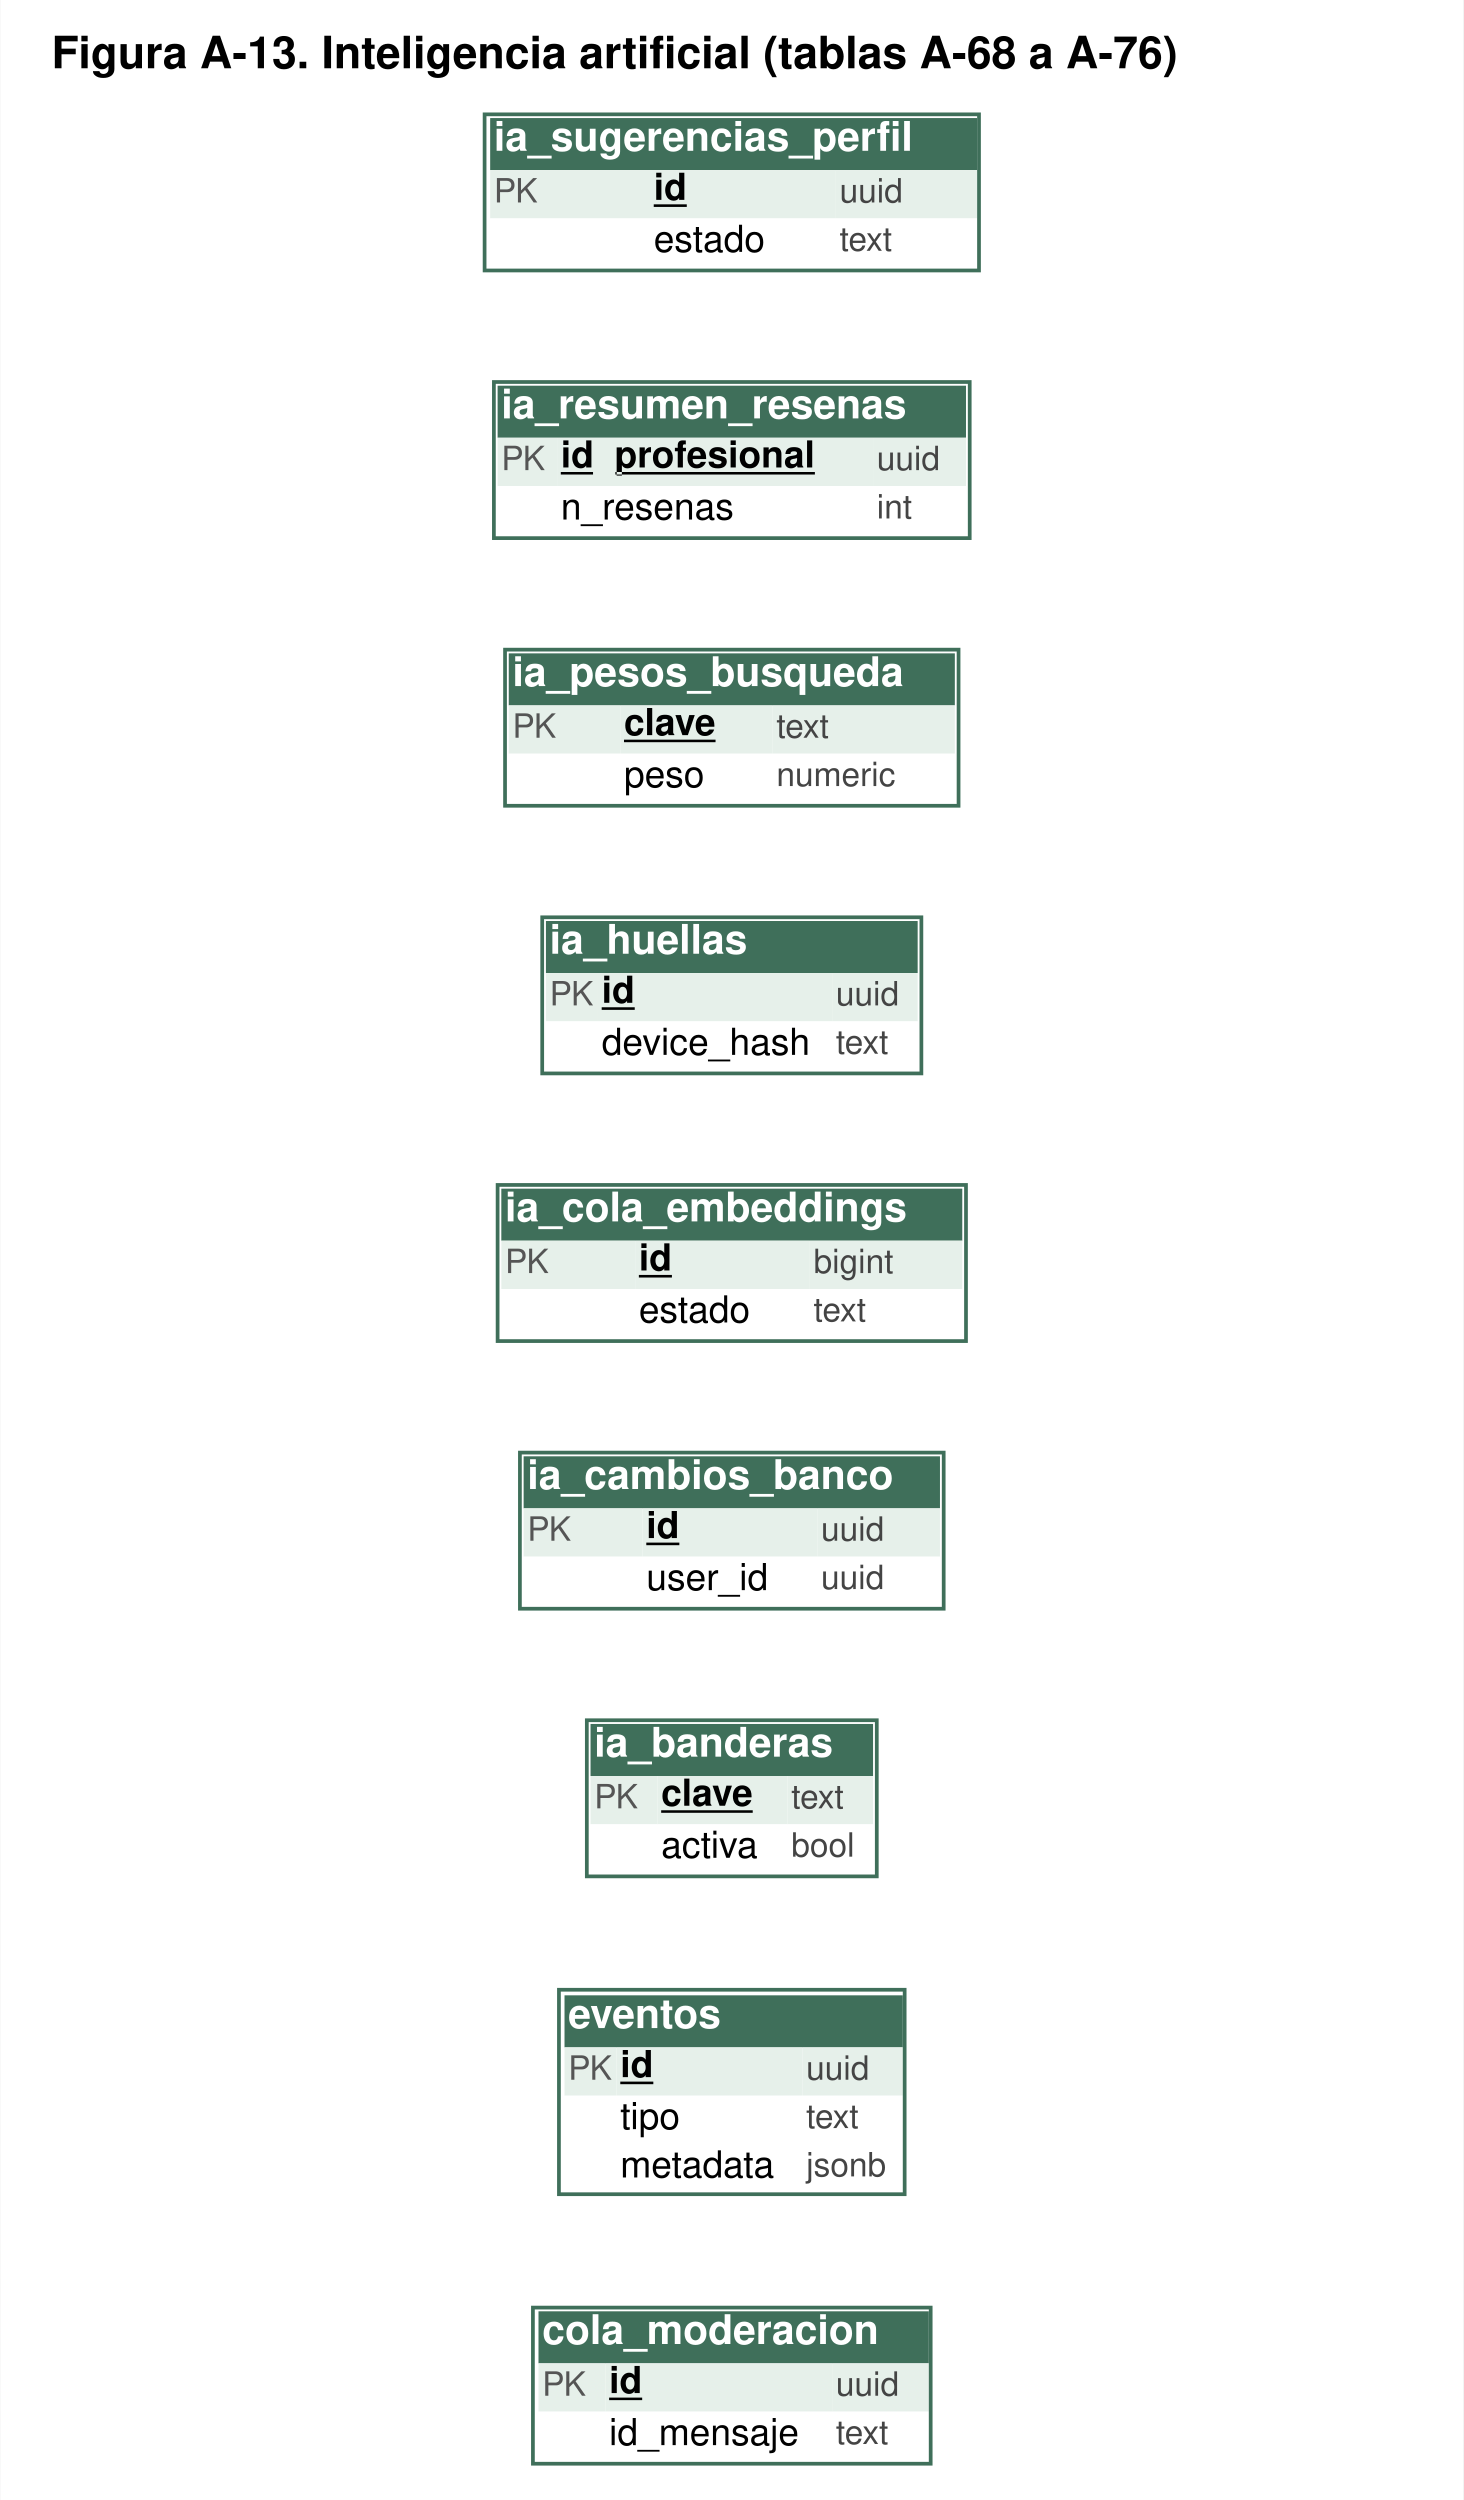
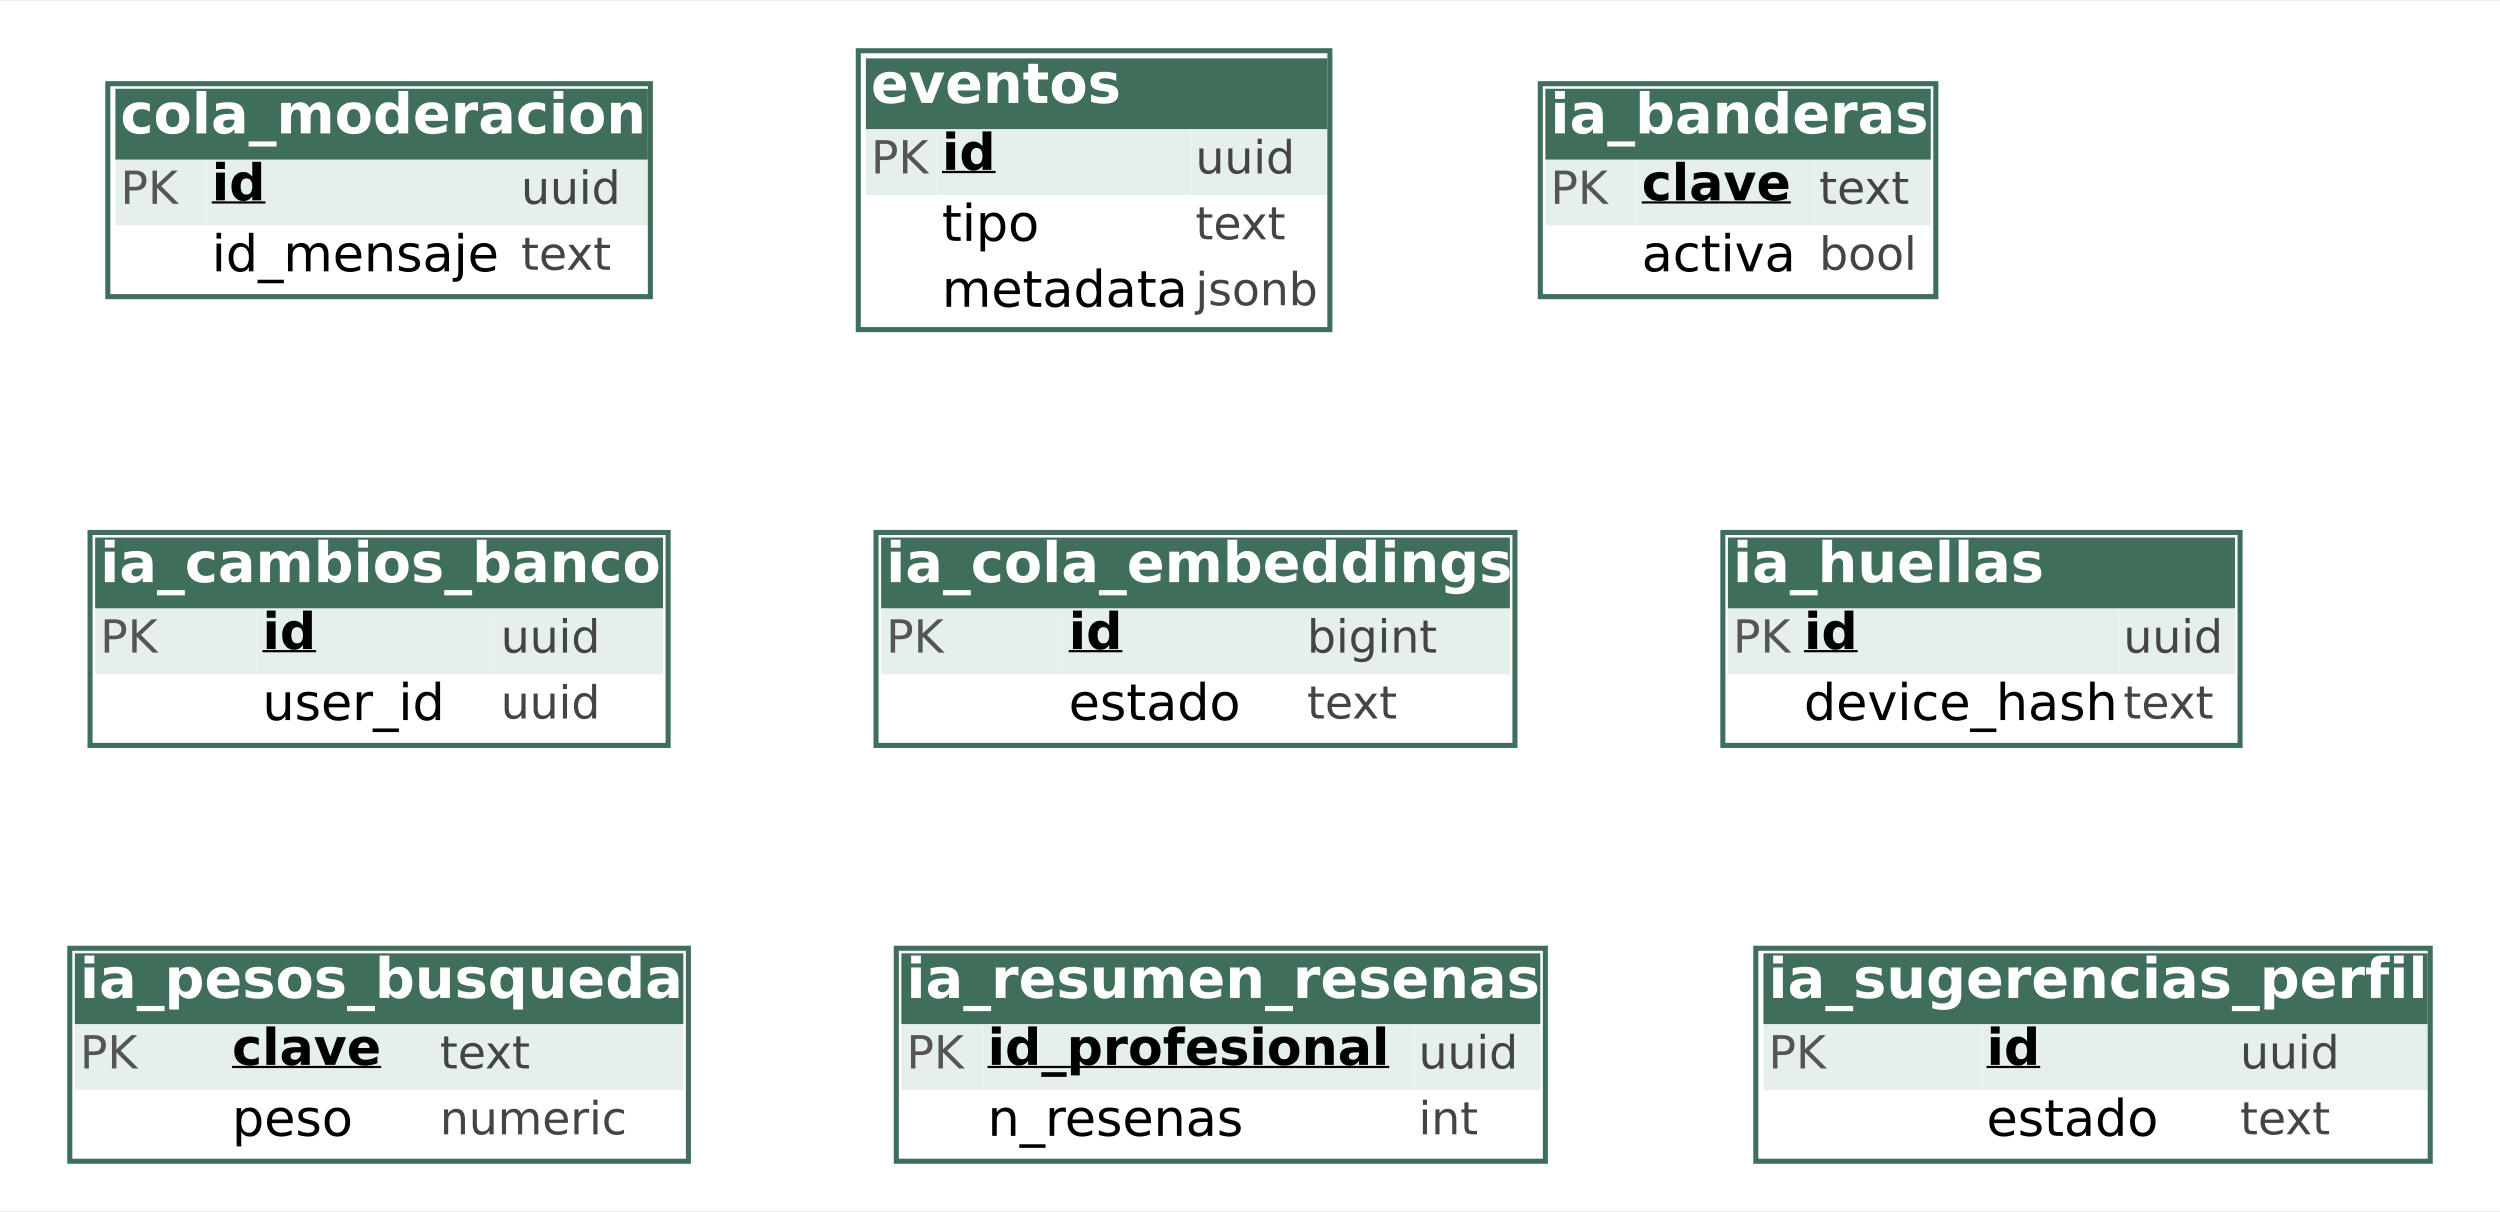
- <svg xmlns="http://www.w3.org/2000/svg" width="394pt" height="673pt" viewBox="0.00 0.00 393.52 672.52">
-   <g id="graph0" class="graph" transform="scale(1 1) rotate(0) translate(5.76 666.76)">
-     <polygon fill="white" stroke="transparent" points="-5.76,5.76 -5.76,-666.76 387.76,-666.76 387.76,5.76 -5.76,5.76" />
-     <text text-anchor="start" x="8" y="-648.4" font-family="Helvetica,sans-Serif" font-weight="bold" font-size="12.00">Figura A-13. Inteligencia artificial (tablas A-68 a A-76)</text>
+ <svg xmlns="http://www.w3.org/2000/svg" width="493pt" height="239pt" viewBox="0.00 0.00 493.02 238.52">
+   <g id="graph0" class="graph" transform="scale(1 1) rotate(0) translate(5.76 232.76)">
+     <polygon fill="white" stroke="transparent" points="-5.76,5.76 -5.76,-232.76 487.26,-232.76 487.26,5.76 -5.76,5.76" />
    <g id="node1" class="node">
-       <polygon fill="#3f6f5a" stroke="transparent" points="139,-31 139,-45 244,-45 244,-31 139,-31" />
-       <text text-anchor="start" x="140" y="-36.2" font-family="Helvetica,sans-Serif" font-weight="bold" font-size="11.00" fill="white">cola_moderacion</text>
-       <polygon fill="#e6f0ea" stroke="transparent" points="139,-18 139,-31 157,-31 157,-18 139,-18" />
-       <text text-anchor="start" x="140" y="-22.3" font-family="Helvetica,sans-Serif" font-size="9.00" fill="#555555">PK</text>
-       <polygon fill="#e6f0ea" stroke="transparent" points="157,-18 157,-31 218,-31 218,-18 157,-18" />
-       <text text-anchor="start" x="158" y="-23" font-family="Helvetica,sans-Serif" font-weight="bold" text-decoration="underline" font-size="10.00">id</text>
-       <polygon fill="#e6f0ea" stroke="transparent" points="218,-18 218,-31 244,-31 244,-18 218,-18" />
-       <text text-anchor="start" x="219" y="-22.3" font-family="Helvetica,sans-Serif" font-size="9.00" fill="#444444">uuid</text>
-       <polygon fill="white" stroke="transparent" points="139,-5 139,-18 157,-18 157,-5 139,-5" />
-       <text text-anchor="start" x="140" y="-9.3" font-family="Helvetica,sans-Serif" font-size="9.00" fill="#555555"> </text>
-       <polygon fill="white" stroke="transparent" points="157,-5 157,-18 218,-18 218,-5 157,-5" />
-       <text text-anchor="start" x="158" y="-9" font-family="Helvetica,sans-Serif" font-size="10.00">id_mensaje</text>
-       <polygon fill="white" stroke="transparent" points="218,-5 218,-18 244,-18 244,-5 218,-5" />
-       <text text-anchor="start" x="219" y="-9.3" font-family="Helvetica,sans-Serif" font-size="9.00" fill="#444444">text</text>
-       <polygon fill="none" stroke="#3f6f5a" points="137.5,-4 137.5,-46 244.5,-46 244.5,-4 137.5,-4" />
+       <polygon fill="#3f6f5a" stroke="transparent" points="17,-201.5 17,-215.5 122,-215.5 122,-201.5 17,-201.5" />
+       <text text-anchor="start" x="18" y="-206.7" font-family="DejaVu Sans" font-weight="bold" font-size="11.00" fill="white">cola_moderacion</text>
+       <polygon fill="#e6f0ea" stroke="transparent" points="17,-188.5 17,-201.5 35,-201.5 35,-188.5 17,-188.5" />
+       <text text-anchor="start" x="18" y="-192.8" font-family="DejaVu Sans" font-size="9.00" fill="#555555">PK</text>
+       <polygon fill="#e6f0ea" stroke="transparent" points="35,-188.5 35,-201.5 96,-201.5 96,-188.5 35,-188.5" />
+       <text text-anchor="start" x="36" y="-193.5" font-family="DejaVu Sans" font-weight="bold" text-decoration="underline" font-size="10.00">id</text>
+       <polygon fill="#e6f0ea" stroke="transparent" points="96,-188.5 96,-201.5 122,-201.5 122,-188.5 96,-188.5" />
+       <text text-anchor="start" x="97" y="-192.8" font-family="DejaVu Sans" font-size="9.00" fill="#444444">uuid</text>
+       <polygon fill="white" stroke="transparent" points="17,-175.5 17,-188.5 35,-188.5 35,-175.5 17,-175.5" />
+       <text text-anchor="start" x="18" y="-179.8" font-family="DejaVu Sans" font-size="9.00" fill="#555555"> </text>
+       <polygon fill="white" stroke="transparent" points="35,-175.5 35,-188.5 96,-188.5 96,-175.5 35,-175.5" />
+       <text text-anchor="start" x="36" y="-179.5" font-family="DejaVu Sans" font-size="10.00">id_mensaje</text>
+       <polygon fill="white" stroke="transparent" points="96,-175.5 96,-188.5 122,-188.5 122,-175.5 96,-175.5" />
+       <text text-anchor="start" x="97" y="-179.8" font-family="DejaVu Sans" font-size="9.00" fill="#444444">text</text>
+       <polygon fill="none" stroke="#3f6f5a" points="15.5,-174.5 15.5,-216.5 122.5,-216.5 122.5,-174.5 15.5,-174.5" />
    </g>
    <g id="node2" class="node">
-       <polygon fill="#3f6f5a" stroke="transparent" points="146,-116 146,-130 237,-130 237,-116 146,-116" />
-       <text text-anchor="start" x="147" y="-121.2" font-family="Helvetica,sans-Serif" font-weight="bold" font-size="11.00" fill="white">eventos</text>
-       <polygon fill="#e6f0ea" stroke="transparent" points="146,-103 146,-116 160,-116 160,-103 146,-103" />
-       <text text-anchor="start" x="147" y="-107.3" font-family="Helvetica,sans-Serif" font-size="9.00" fill="#555555">PK</text>
-       <polygon fill="#e6f0ea" stroke="transparent" points="160,-103 160,-116 210,-116 210,-103 160,-103" />
-       <text text-anchor="start" x="161" y="-108" font-family="Helvetica,sans-Serif" font-weight="bold" text-decoration="underline" font-size="10.00">id</text>
-       <polygon fill="#e6f0ea" stroke="transparent" points="210,-103 210,-116 237,-116 237,-103 210,-103" />
-       <text text-anchor="start" x="211" y="-107.3" font-family="Helvetica,sans-Serif" font-size="9.00" fill="#444444">uuid</text>
-       <polygon fill="white" stroke="transparent" points="146,-90 146,-103 160,-103 160,-90 146,-90" />
-       <text text-anchor="start" x="147" y="-94.3" font-family="Helvetica,sans-Serif" font-size="9.00" fill="#555555"> </text>
-       <polygon fill="white" stroke="transparent" points="160,-90 160,-103 210,-103 210,-90 160,-90" />
-       <text text-anchor="start" x="161" y="-94" font-family="Helvetica,sans-Serif" font-size="10.00">tipo</text>
-       <polygon fill="white" stroke="transparent" points="210,-90 210,-103 237,-103 237,-90 210,-90" />
-       <text text-anchor="start" x="211" y="-94.3" font-family="Helvetica,sans-Serif" font-size="9.00" fill="#444444">text</text>
-       <polygon fill="white" stroke="transparent" points="146,-77 146,-90 160,-90 160,-77 146,-77" />
-       <text text-anchor="start" x="147" y="-81.3" font-family="Helvetica,sans-Serif" font-size="9.00" fill="#555555"> </text>
-       <polygon fill="white" stroke="transparent" points="160,-77 160,-90 210,-90 210,-77 160,-77" />
-       <text text-anchor="start" x="161" y="-81" font-family="Helvetica,sans-Serif" font-size="10.00">metadata</text>
-       <polygon fill="white" stroke="transparent" points="210,-77 210,-90 237,-90 237,-77 210,-77" />
-       <text text-anchor="start" x="211" y="-81.3" font-family="Helvetica,sans-Serif" font-size="9.00" fill="#444444">jsonb</text>
-       <polygon fill="none" stroke="#3f6f5a" points="144.5,-76.5 144.5,-131.5 237.5,-131.5 237.5,-76.5 144.5,-76.5" />
+       <polygon fill="#3f6f5a" stroke="transparent" points="165,-207.5 165,-221.5 256,-221.5 256,-207.5 165,-207.5" />
+       <text text-anchor="start" x="166" y="-212.7" font-family="DejaVu Sans" font-weight="bold" font-size="11.00" fill="white">eventos</text>
+       <polygon fill="#e6f0ea" stroke="transparent" points="165,-194.5 165,-207.5 179,-207.5 179,-194.5 165,-194.5" />
+       <text text-anchor="start" x="166" y="-198.8" font-family="DejaVu Sans" font-size="9.00" fill="#555555">PK</text>
+       <polygon fill="#e6f0ea" stroke="transparent" points="179,-194.5 179,-207.5 229,-207.5 229,-194.5 179,-194.5" />
+       <text text-anchor="start" x="180" y="-199.5" font-family="DejaVu Sans" font-weight="bold" text-decoration="underline" font-size="10.00">id</text>
+       <polygon fill="#e6f0ea" stroke="transparent" points="229,-194.5 229,-207.5 256,-207.5 256,-194.5 229,-194.5" />
+       <text text-anchor="start" x="230" y="-198.8" font-family="DejaVu Sans" font-size="9.00" fill="#444444">uuid</text>
+       <polygon fill="white" stroke="transparent" points="165,-181.5 165,-194.5 179,-194.5 179,-181.5 165,-181.5" />
+       <text text-anchor="start" x="166" y="-185.8" font-family="DejaVu Sans" font-size="9.00" fill="#555555"> </text>
+       <polygon fill="white" stroke="transparent" points="179,-181.5 179,-194.5 229,-194.5 229,-181.5 179,-181.5" />
+       <text text-anchor="start" x="180" y="-185.5" font-family="DejaVu Sans" font-size="10.00">tipo</text>
+       <polygon fill="white" stroke="transparent" points="229,-181.5 229,-194.5 256,-194.5 256,-181.5 229,-181.5" />
+       <text text-anchor="start" x="230" y="-185.8" font-family="DejaVu Sans" font-size="9.00" fill="#444444">text</text>
+       <polygon fill="white" stroke="transparent" points="165,-168.5 165,-181.5 179,-181.5 179,-168.5 165,-168.5" />
+       <text text-anchor="start" x="166" y="-172.8" font-family="DejaVu Sans" font-size="9.00" fill="#555555"> </text>
+       <polygon fill="white" stroke="transparent" points="179,-168.5 179,-181.5 229,-181.5 229,-168.5 179,-168.5" />
+       <text text-anchor="start" x="180" y="-172.5" font-family="DejaVu Sans" font-size="10.00">metadata</text>
+       <polygon fill="white" stroke="transparent" points="229,-168.5 229,-181.5 256,-181.5 256,-168.5 229,-168.5" />
+       <text text-anchor="start" x="230" y="-172.8" font-family="DejaVu Sans" font-size="9.00" fill="#444444">jsonb</text>
+       <polygon fill="none" stroke="#3f6f5a" points="163.5,-168 163.5,-223 256.5,-223 256.5,-168 163.5,-168" />
+     </g>
+     <g id="node4" class="node">
+       <polygon fill="#3f6f5a" stroke="transparent" points="13,-113 13,-127 125,-127 125,-113 13,-113" />
+       <text text-anchor="start" x="14" y="-118.2" font-family="DejaVu Sans" font-weight="bold" font-size="11.00" fill="white">ia_cambios_banco</text>
+       <polygon fill="#e6f0ea" stroke="transparent" points="13,-100 13,-113 45,-113 45,-100 13,-100" />
+       <text text-anchor="start" x="14" y="-104.3" font-family="DejaVu Sans" font-size="9.00" fill="#555555">PK</text>
+       <polygon fill="#e6f0ea" stroke="transparent" points="45,-100 45,-113 92,-113 92,-100 45,-100" />
+       <text text-anchor="start" x="46" y="-105" font-family="DejaVu Sans" font-weight="bold" text-decoration="underline" font-size="10.00">id</text>
+       <polygon fill="#e6f0ea" stroke="transparent" points="92,-100 92,-113 125,-113 125,-100 92,-100" />
+       <text text-anchor="start" x="93" y="-104.3" font-family="DejaVu Sans" font-size="9.00" fill="#444444">uuid</text>
+       <polygon fill="white" stroke="transparent" points="13,-87 13,-100 45,-100 45,-87 13,-87" />
+       <text text-anchor="start" x="14" y="-91.3" font-family="DejaVu Sans" font-size="9.00" fill="#555555"> </text>
+       <polygon fill="white" stroke="transparent" points="45,-87 45,-100 92,-100 92,-87 45,-87" />
+       <text text-anchor="start" x="46" y="-91" font-family="DejaVu Sans" font-size="10.00">user_id</text>
+       <polygon fill="white" stroke="transparent" points="92,-87 92,-100 125,-100 125,-87 92,-87" />
+       <text text-anchor="start" x="93" y="-91.3" font-family="DejaVu Sans" font-size="9.00" fill="#444444">uuid</text>
+       <polygon fill="none" stroke="#3f6f5a" points="12,-86 12,-128 126,-128 126,-86 12,-86" />
    </g>
    <g id="node3" class="node">
-       <polygon fill="#3f6f5a" stroke="transparent" points="153,-189 153,-203 229,-203 229,-189 153,-189" />
-       <text text-anchor="start" x="154" y="-194.2" font-family="Helvetica,sans-Serif" font-weight="bold" font-size="11.00" fill="white">ia_banderas</text>
-       <polygon fill="#e6f0ea" stroke="transparent" points="153,-176 153,-189 171,-189 171,-176 153,-176" />
-       <text text-anchor="start" x="154" y="-180.3" font-family="Helvetica,sans-Serif" font-size="9.00" fill="#555555">PK</text>
-       <polygon fill="#e6f0ea" stroke="transparent" points="171,-176 171,-189 206,-189 206,-176 171,-176" />
-       <text text-anchor="start" x="172" y="-181" font-family="Helvetica,sans-Serif" font-weight="bold" text-decoration="underline" font-size="10.00">clave</text>
-       <polygon fill="#e6f0ea" stroke="transparent" points="206,-176 206,-189 229,-189 229,-176 206,-176" />
-       <text text-anchor="start" x="207" y="-180.3" font-family="Helvetica,sans-Serif" font-size="9.00" fill="#444444">text</text>
-       <polygon fill="white" stroke="transparent" points="153,-163 153,-176 171,-176 171,-163 153,-163" />
-       <text text-anchor="start" x="154" y="-167.3" font-family="Helvetica,sans-Serif" font-size="9.00" fill="#555555"> </text>
-       <polygon fill="white" stroke="transparent" points="171,-163 171,-176 206,-176 206,-163 171,-163" />
-       <text text-anchor="start" x="172" y="-167" font-family="Helvetica,sans-Serif" font-size="10.00">activa</text>
-       <polygon fill="white" stroke="transparent" points="206,-163 206,-176 229,-176 229,-163 206,-163" />
-       <text text-anchor="start" x="207" y="-167.3" font-family="Helvetica,sans-Serif" font-size="9.00" fill="#444444">bool</text>
-       <polygon fill="none" stroke="#3f6f5a" points="152,-162 152,-204 230,-204 230,-162 152,-162" />
-     </g>
-     <g id="node4" class="node">
-       <polygon fill="#3f6f5a" stroke="transparent" points="135,-261 135,-275 247,-275 247,-261 135,-261" />
-       <text text-anchor="start" x="136" y="-266.2" font-family="Helvetica,sans-Serif" font-weight="bold" font-size="11.00" fill="white">ia_cambios_banco</text>
-       <polygon fill="#e6f0ea" stroke="transparent" points="135,-248 135,-261 167,-261 167,-248 135,-248" />
-       <text text-anchor="start" x="136" y="-252.3" font-family="Helvetica,sans-Serif" font-size="9.00" fill="#555555">PK</text>
-       <polygon fill="#e6f0ea" stroke="transparent" points="167,-248 167,-261 214,-261 214,-248 167,-248" />
-       <text text-anchor="start" x="168" y="-253" font-family="Helvetica,sans-Serif" font-weight="bold" text-decoration="underline" font-size="10.00">id</text>
-       <polygon fill="#e6f0ea" stroke="transparent" points="214,-248 214,-261 247,-261 247,-248 214,-248" />
-       <text text-anchor="start" x="215" y="-252.3" font-family="Helvetica,sans-Serif" font-size="9.00" fill="#444444">uuid</text>
-       <polygon fill="white" stroke="transparent" points="135,-235 135,-248 167,-248 167,-235 135,-235" />
-       <text text-anchor="start" x="136" y="-239.3" font-family="Helvetica,sans-Serif" font-size="9.00" fill="#555555"> </text>
-       <polygon fill="white" stroke="transparent" points="167,-235 167,-248 214,-248 214,-235 167,-235" />
-       <text text-anchor="start" x="168" y="-239" font-family="Helvetica,sans-Serif" font-size="10.00">user_id</text>
-       <polygon fill="white" stroke="transparent" points="214,-235 214,-248 247,-248 247,-235 214,-235" />
-       <text text-anchor="start" x="215" y="-239.3" font-family="Helvetica,sans-Serif" font-size="9.00" fill="#444444">uuid</text>
-       <polygon fill="none" stroke="#3f6f5a" points="134,-234 134,-276 248,-276 248,-234 134,-234" />
+       <polygon fill="#3f6f5a" stroke="transparent" points="299,-201.5 299,-215.5 375,-215.5 375,-201.5 299,-201.5" />
+       <text text-anchor="start" x="300" y="-206.7" font-family="DejaVu Sans" font-weight="bold" font-size="11.00" fill="white">ia_banderas</text>
+       <polygon fill="#e6f0ea" stroke="transparent" points="299,-188.5 299,-201.5 317,-201.5 317,-188.5 299,-188.5" />
+       <text text-anchor="start" x="300" y="-192.8" font-family="DejaVu Sans" font-size="9.00" fill="#555555">PK</text>
+       <polygon fill="#e6f0ea" stroke="transparent" points="317,-188.5 317,-201.5 352,-201.5 352,-188.5 317,-188.5" />
+       <text text-anchor="start" x="318" y="-193.5" font-family="DejaVu Sans" font-weight="bold" text-decoration="underline" font-size="10.00">clave</text>
+       <polygon fill="#e6f0ea" stroke="transparent" points="352,-188.5 352,-201.5 375,-201.5 375,-188.5 352,-188.5" />
+       <text text-anchor="start" x="353" y="-192.8" font-family="DejaVu Sans" font-size="9.00" fill="#444444">text</text>
+       <polygon fill="white" stroke="transparent" points="299,-175.5 299,-188.5 317,-188.5 317,-175.5 299,-175.5" />
+       <text text-anchor="start" x="300" y="-179.8" font-family="DejaVu Sans" font-size="9.00" fill="#555555"> </text>
+       <polygon fill="white" stroke="transparent" points="317,-175.5 317,-188.5 352,-188.5 352,-175.5 317,-175.5" />
+       <text text-anchor="start" x="318" y="-179.5" font-family="DejaVu Sans" font-size="10.00">activa</text>
+       <polygon fill="white" stroke="transparent" points="352,-175.5 352,-188.5 375,-188.5 375,-175.5 352,-175.5" />
+       <text text-anchor="start" x="353" y="-179.8" font-family="DejaVu Sans" font-size="9.00" fill="#444444">bool</text>
+       <polygon fill="none" stroke="#3f6f5a" points="298,-174.5 298,-216.5 376,-216.5 376,-174.5 298,-174.5" />
    </g>
    <g id="node5" class="node">
-       <polygon fill="#3f6f5a" stroke="transparent" points="129,-333 129,-347 253,-347 253,-333 129,-333" />
-       <text text-anchor="start" x="130" y="-338.2" font-family="Helvetica,sans-Serif" font-weight="bold" font-size="11.00" fill="white">ia_cola_embeddings</text>
-       <polygon fill="#e6f0ea" stroke="transparent" points="129,-320 129,-333 165,-333 165,-320 129,-320" />
-       <text text-anchor="start" x="130" y="-324.3" font-family="Helvetica,sans-Serif" font-size="9.00" fill="#555555">PK</text>
-       <polygon fill="#e6f0ea" stroke="transparent" points="165,-320 165,-333 212,-333 212,-320 165,-320" />
-       <text text-anchor="start" x="166" y="-325" font-family="Helvetica,sans-Serif" font-weight="bold" text-decoration="underline" font-size="10.00">id</text>
-       <polygon fill="#e6f0ea" stroke="transparent" points="212,-320 212,-333 253,-333 253,-320 212,-320" />
-       <text text-anchor="start" x="213" y="-324.3" font-family="Helvetica,sans-Serif" font-size="9.00" fill="#444444">bigint</text>
-       <polygon fill="white" stroke="transparent" points="129,-307 129,-320 165,-320 165,-307 129,-307" />
-       <text text-anchor="start" x="130" y="-311.3" font-family="Helvetica,sans-Serif" font-size="9.00" fill="#555555"> </text>
-       <polygon fill="white" stroke="transparent" points="165,-307 165,-320 212,-320 212,-307 165,-307" />
-       <text text-anchor="start" x="166" y="-311" font-family="Helvetica,sans-Serif" font-size="10.00">estado</text>
-       <polygon fill="white" stroke="transparent" points="212,-307 212,-320 253,-320 253,-307 212,-307" />
-       <text text-anchor="start" x="213" y="-311.3" font-family="Helvetica,sans-Serif" font-size="9.00" fill="#444444">text</text>
-       <polygon fill="none" stroke="#3f6f5a" points="128,-306 128,-348 254,-348 254,-306 128,-306" />
+       <polygon fill="#3f6f5a" stroke="transparent" points="168,-113 168,-127 292,-127 292,-113 168,-113" />
+       <text text-anchor="start" x="169" y="-118.2" font-family="DejaVu Sans" font-weight="bold" font-size="11.00" fill="white">ia_cola_embeddings</text>
+       <polygon fill="#e6f0ea" stroke="transparent" points="168,-100 168,-113 204,-113 204,-100 168,-100" />
+       <text text-anchor="start" x="169" y="-104.3" font-family="DejaVu Sans" font-size="9.00" fill="#555555">PK</text>
+       <polygon fill="#e6f0ea" stroke="transparent" points="204,-100 204,-113 251,-113 251,-100 204,-100" />
+       <text text-anchor="start" x="205" y="-105" font-family="DejaVu Sans" font-weight="bold" text-decoration="underline" font-size="10.00">id</text>
+       <polygon fill="#e6f0ea" stroke="transparent" points="251,-100 251,-113 292,-113 292,-100 251,-100" />
+       <text text-anchor="start" x="252" y="-104.3" font-family="DejaVu Sans" font-size="9.00" fill="#444444">bigint</text>
+       <polygon fill="white" stroke="transparent" points="168,-87 168,-100 204,-100 204,-87 168,-87" />
+       <text text-anchor="start" x="169" y="-91.3" font-family="DejaVu Sans" font-size="9.00" fill="#555555"> </text>
+       <polygon fill="white" stroke="transparent" points="204,-87 204,-100 251,-100 251,-87 204,-87" />
+       <text text-anchor="start" x="205" y="-91" font-family="DejaVu Sans" font-size="10.00">estado</text>
+       <polygon fill="white" stroke="transparent" points="251,-87 251,-100 292,-100 292,-87 251,-87" />
+       <text text-anchor="start" x="252" y="-91.3" font-family="DejaVu Sans" font-size="9.00" fill="#444444">text</text>
+       <polygon fill="none" stroke="#3f6f5a" points="167,-86 167,-128 293,-128 293,-86 167,-86" />
+     </g>
+     <g id="node7" class="node">
+       <polygon fill="#3f6f5a" stroke="transparent" points="9,-31 9,-45 129,-45 129,-31 9,-31" />
+       <text text-anchor="start" x="10" y="-36.2" font-family="DejaVu Sans" font-weight="bold" font-size="11.00" fill="white">ia_pesos_busqueda</text>
+       <polygon fill="#e6f0ea" stroke="transparent" points="9,-18 9,-31 39,-31 39,-18 9,-18" />
+       <text text-anchor="start" x="10" y="-22.3" font-family="DejaVu Sans" font-size="9.00" fill="#555555">PK</text>
+       <polygon fill="#e6f0ea" stroke="transparent" points="39,-18 39,-31 80,-31 80,-18 39,-18" />
+       <text text-anchor="start" x="40" y="-23" font-family="DejaVu Sans" font-weight="bold" text-decoration="underline" font-size="10.00">clave</text>
+       <polygon fill="#e6f0ea" stroke="transparent" points="80,-18 80,-31 129,-31 129,-18 80,-18" />
+       <text text-anchor="start" x="81" y="-22.3" font-family="DejaVu Sans" font-size="9.00" fill="#444444">text</text>
+       <polygon fill="white" stroke="transparent" points="9,-5 9,-18 39,-18 39,-5 9,-5" />
+       <text text-anchor="start" x="10" y="-9.3" font-family="DejaVu Sans" font-size="9.00" fill="#555555"> </text>
+       <polygon fill="white" stroke="transparent" points="39,-5 39,-18 80,-18 80,-5 39,-5" />
+       <text text-anchor="start" x="40" y="-9" font-family="DejaVu Sans" font-size="10.00">peso</text>
+       <polygon fill="white" stroke="transparent" points="80,-5 80,-18 129,-18 129,-5 80,-5" />
+       <text text-anchor="start" x="81" y="-9.3" font-family="DejaVu Sans" font-size="9.00" fill="#444444">numeric</text>
+       <polygon fill="none" stroke="#3f6f5a" points="8,-4 8,-46 130,-46 130,-4 8,-4" />
    </g>
    <g id="node6" class="node">
-       <polygon fill="#3f6f5a" stroke="transparent" points="141,-405 141,-419 241,-419 241,-405 141,-405" />
-       <text text-anchor="start" x="142" y="-410.2" font-family="Helvetica,sans-Serif" font-weight="bold" font-size="11.00" fill="white">ia_huellas</text>
-       <polygon fill="#e6f0ea" stroke="transparent" points="141,-392 141,-405 155,-405 155,-392 141,-392" />
-       <text text-anchor="start" x="142" y="-396.3" font-family="Helvetica,sans-Serif" font-size="9.00" fill="#555555">PK</text>
-       <polygon fill="#e6f0ea" stroke="transparent" points="155,-392 155,-405 218,-405 218,-392 155,-392" />
-       <text text-anchor="start" x="156" y="-397" font-family="Helvetica,sans-Serif" font-weight="bold" text-decoration="underline" font-size="10.00">id</text>
-       <polygon fill="#e6f0ea" stroke="transparent" points="218,-392 218,-405 241,-405 241,-392 218,-392" />
-       <text text-anchor="start" x="219" y="-396.3" font-family="Helvetica,sans-Serif" font-size="9.00" fill="#444444">uuid</text>
-       <polygon fill="white" stroke="transparent" points="141,-379 141,-392 155,-392 155,-379 141,-379" />
-       <text text-anchor="start" x="142" y="-383.3" font-family="Helvetica,sans-Serif" font-size="9.00" fill="#555555"> </text>
-       <polygon fill="white" stroke="transparent" points="155,-379 155,-392 218,-392 218,-379 155,-379" />
-       <text text-anchor="start" x="156" y="-383" font-family="Helvetica,sans-Serif" font-size="10.00">device_hash</text>
-       <polygon fill="white" stroke="transparent" points="218,-379 218,-392 241,-392 241,-379 218,-379" />
-       <text text-anchor="start" x="219" y="-383.3" font-family="Helvetica,sans-Serif" font-size="9.00" fill="#444444">text</text>
-       <polygon fill="none" stroke="#3f6f5a" points="140,-378 140,-420 242,-420 242,-378 140,-378" />
-     </g>
-     <g id="node7" class="node">
-       <polygon fill="#3f6f5a" stroke="transparent" points="131,-477 131,-491 251,-491 251,-477 131,-477" />
-       <text text-anchor="start" x="132" y="-482.2" font-family="Helvetica,sans-Serif" font-weight="bold" font-size="11.00" fill="white">ia_pesos_busqueda</text>
-       <polygon fill="#e6f0ea" stroke="transparent" points="131,-464 131,-477 161,-477 161,-464 131,-464" />
-       <text text-anchor="start" x="132" y="-468.3" font-family="Helvetica,sans-Serif" font-size="9.00" fill="#555555">PK</text>
-       <polygon fill="#e6f0ea" stroke="transparent" points="161,-464 161,-477 202,-477 202,-464 161,-464" />
-       <text text-anchor="start" x="162" y="-469" font-family="Helvetica,sans-Serif" font-weight="bold" text-decoration="underline" font-size="10.00">clave</text>
-       <polygon fill="#e6f0ea" stroke="transparent" points="202,-464 202,-477 251,-477 251,-464 202,-464" />
-       <text text-anchor="start" x="203" y="-468.3" font-family="Helvetica,sans-Serif" font-size="9.00" fill="#444444">text</text>
-       <polygon fill="white" stroke="transparent" points="131,-451 131,-464 161,-464 161,-451 131,-451" />
-       <text text-anchor="start" x="132" y="-455.3" font-family="Helvetica,sans-Serif" font-size="9.00" fill="#555555"> </text>
-       <polygon fill="white" stroke="transparent" points="161,-451 161,-464 202,-464 202,-451 161,-451" />
-       <text text-anchor="start" x="162" y="-455" font-family="Helvetica,sans-Serif" font-size="10.00">peso</text>
-       <polygon fill="white" stroke="transparent" points="202,-451 202,-464 251,-464 251,-451 202,-451" />
-       <text text-anchor="start" x="203" y="-455.3" font-family="Helvetica,sans-Serif" font-size="9.00" fill="#444444">numeric</text>
-       <polygon fill="none" stroke="#3f6f5a" points="130,-450 130,-492 252,-492 252,-450 130,-450" />
+       <polygon fill="#3f6f5a" stroke="transparent" points="335,-113 335,-127 435,-127 435,-113 335,-113" />
+       <text text-anchor="start" x="336" y="-118.2" font-family="DejaVu Sans" font-weight="bold" font-size="11.00" fill="white">ia_huellas</text>
+       <polygon fill="#e6f0ea" stroke="transparent" points="335,-100 335,-113 349,-113 349,-100 335,-100" />
+       <text text-anchor="start" x="336" y="-104.3" font-family="DejaVu Sans" font-size="9.00" fill="#555555">PK</text>
+       <polygon fill="#e6f0ea" stroke="transparent" points="349,-100 349,-113 412,-113 412,-100 349,-100" />
+       <text text-anchor="start" x="350" y="-105" font-family="DejaVu Sans" font-weight="bold" text-decoration="underline" font-size="10.00">id</text>
+       <polygon fill="#e6f0ea" stroke="transparent" points="412,-100 412,-113 435,-113 435,-100 412,-100" />
+       <text text-anchor="start" x="413" y="-104.3" font-family="DejaVu Sans" font-size="9.00" fill="#444444">uuid</text>
+       <polygon fill="white" stroke="transparent" points="335,-87 335,-100 349,-100 349,-87 335,-87" />
+       <text text-anchor="start" x="336" y="-91.3" font-family="DejaVu Sans" font-size="9.00" fill="#555555"> </text>
+       <polygon fill="white" stroke="transparent" points="349,-87 349,-100 412,-100 412,-87 349,-87" />
+       <text text-anchor="start" x="350" y="-91" font-family="DejaVu Sans" font-size="10.00">device_hash</text>
+       <polygon fill="white" stroke="transparent" points="412,-87 412,-100 435,-100 435,-87 412,-87" />
+       <text text-anchor="start" x="413" y="-91.3" font-family="DejaVu Sans" font-size="9.00" fill="#444444">text</text>
+       <polygon fill="none" stroke="#3f6f5a" points="334,-86 334,-128 436,-128 436,-86 334,-86" />
    </g>
    <g id="node8" class="node">
-       <polygon fill="#3f6f5a" stroke="transparent" points="128,-549 128,-563 254,-563 254,-549 128,-549" />
-       <text text-anchor="start" x="129" y="-554.2" font-family="Helvetica,sans-Serif" font-weight="bold" font-size="11.00" fill="white">ia_resumen_resenas</text>
-       <polygon fill="#e6f0ea" stroke="transparent" points="128,-536 128,-549 144,-549 144,-536 128,-536" />
-       <text text-anchor="start" x="129" y="-540.3" font-family="Helvetica,sans-Serif" font-size="9.00" fill="#555555">PK</text>
-       <polygon fill="#e6f0ea" stroke="transparent" points="144,-536 144,-549 229,-549 229,-536 144,-536" />
-       <text text-anchor="start" x="145" y="-541" font-family="Helvetica,sans-Serif" font-weight="bold" text-decoration="underline" font-size="10.00">id_profesional</text>
-       <polygon fill="#e6f0ea" stroke="transparent" points="229,-536 229,-549 254,-549 254,-536 229,-536" />
-       <text text-anchor="start" x="230" y="-540.3" font-family="Helvetica,sans-Serif" font-size="9.00" fill="#444444">uuid</text>
-       <polygon fill="white" stroke="transparent" points="128,-523 128,-536 144,-536 144,-523 128,-523" />
-       <text text-anchor="start" x="129" y="-527.3" font-family="Helvetica,sans-Serif" font-size="9.00" fill="#555555"> </text>
-       <polygon fill="white" stroke="transparent" points="144,-523 144,-536 229,-536 229,-523 144,-523" />
-       <text text-anchor="start" x="145" y="-527" font-family="Helvetica,sans-Serif" font-size="10.00">n_resenas</text>
-       <polygon fill="white" stroke="transparent" points="229,-523 229,-536 254,-536 254,-523 229,-523" />
-       <text text-anchor="start" x="230" y="-527.3" font-family="Helvetica,sans-Serif" font-size="9.00" fill="#444444">int</text>
-       <polygon fill="none" stroke="#3f6f5a" points="127,-522 127,-564 255,-564 255,-522 127,-522" />
+       <polygon fill="#3f6f5a" stroke="transparent" points="172,-31 172,-45 298,-45 298,-31 172,-31" />
+       <text text-anchor="start" x="173" y="-36.2" font-family="DejaVu Sans" font-weight="bold" font-size="11.00" fill="white">ia_resumen_resenas</text>
+       <polygon fill="#e6f0ea" stroke="transparent" points="172,-18 172,-31 188,-31 188,-18 172,-18" />
+       <text text-anchor="start" x="173" y="-22.3" font-family="DejaVu Sans" font-size="9.00" fill="#555555">PK</text>
+       <polygon fill="#e6f0ea" stroke="transparent" points="188,-18 188,-31 273,-31 273,-18 188,-18" />
+       <text text-anchor="start" x="189" y="-23" font-family="DejaVu Sans" font-weight="bold" text-decoration="underline" font-size="10.00">id_profesional</text>
+       <polygon fill="#e6f0ea" stroke="transparent" points="273,-18 273,-31 298,-31 298,-18 273,-18" />
+       <text text-anchor="start" x="274" y="-22.3" font-family="DejaVu Sans" font-size="9.00" fill="#444444">uuid</text>
+       <polygon fill="white" stroke="transparent" points="172,-5 172,-18 188,-18 188,-5 172,-5" />
+       <text text-anchor="start" x="173" y="-9.3" font-family="DejaVu Sans" font-size="9.00" fill="#555555"> </text>
+       <polygon fill="white" stroke="transparent" points="188,-5 188,-18 273,-18 273,-5 188,-5" />
+       <text text-anchor="start" x="189" y="-9" font-family="DejaVu Sans" font-size="10.00">n_resenas</text>
+       <polygon fill="white" stroke="transparent" points="273,-5 273,-18 298,-18 298,-5 273,-5" />
+       <text text-anchor="start" x="274" y="-9.3" font-family="DejaVu Sans" font-size="9.00" fill="#444444">int</text>
+       <polygon fill="none" stroke="#3f6f5a" points="171,-4 171,-46 299,-46 299,-4 171,-4" />
    </g>
    <g id="node9" class="node">
-       <polygon fill="#3f6f5a" stroke="transparent" points="126,-621 126,-635 257,-635 257,-621 126,-621" />
-       <text text-anchor="start" x="127" y="-626.2" font-family="Helvetica,sans-Serif" font-weight="bold" font-size="11.00" fill="white">ia_sugerencias_perfil</text>
-       <polygon fill="#e6f0ea" stroke="transparent" points="126,-608 126,-621 169,-621 169,-608 126,-608" />
-       <text text-anchor="start" x="127" y="-612.3" font-family="Helvetica,sans-Serif" font-size="9.00" fill="#555555">PK</text>
-       <polygon fill="#e6f0ea" stroke="transparent" points="169,-608 169,-621 219,-621 219,-608 169,-608" />
-       <text text-anchor="start" x="170" y="-613" font-family="Helvetica,sans-Serif" font-weight="bold" text-decoration="underline" font-size="10.00">id</text>
-       <polygon fill="#e6f0ea" stroke="transparent" points="219,-608 219,-621 257,-621 257,-608 219,-608" />
-       <text text-anchor="start" x="220" y="-612.3" font-family="Helvetica,sans-Serif" font-size="9.00" fill="#444444">uuid</text>
-       <polygon fill="white" stroke="transparent" points="126,-595 126,-608 169,-608 169,-595 126,-595" />
-       <text text-anchor="start" x="127" y="-599.3" font-family="Helvetica,sans-Serif" font-size="9.00" fill="#555555"> </text>
-       <polygon fill="white" stroke="transparent" points="169,-595 169,-608 219,-608 219,-595 169,-595" />
-       <text text-anchor="start" x="170" y="-599" font-family="Helvetica,sans-Serif" font-size="10.00">estado</text>
-       <polygon fill="white" stroke="transparent" points="219,-595 219,-608 257,-608 257,-595 219,-595" />
-       <text text-anchor="start" x="220" y="-599.3" font-family="Helvetica,sans-Serif" font-size="9.00" fill="#444444">text</text>
-       <polygon fill="none" stroke="#3f6f5a" points="124.5,-594 124.5,-636 257.5,-636 257.5,-594 124.5,-594" />
+       <polygon fill="#3f6f5a" stroke="transparent" points="342,-31 342,-45 473,-45 473,-31 342,-31" />
+       <text text-anchor="start" x="343" y="-36.2" font-family="DejaVu Sans" font-weight="bold" font-size="11.00" fill="white">ia_sugerencias_perfil</text>
+       <polygon fill="#e6f0ea" stroke="transparent" points="342,-18 342,-31 385,-31 385,-18 342,-18" />
+       <text text-anchor="start" x="343" y="-22.3" font-family="DejaVu Sans" font-size="9.00" fill="#555555">PK</text>
+       <polygon fill="#e6f0ea" stroke="transparent" points="385,-18 385,-31 435,-31 435,-18 385,-18" />
+       <text text-anchor="start" x="386" y="-23" font-family="DejaVu Sans" font-weight="bold" text-decoration="underline" font-size="10.00">id</text>
+       <polygon fill="#e6f0ea" stroke="transparent" points="435,-18 435,-31 473,-31 473,-18 435,-18" />
+       <text text-anchor="start" x="436" y="-22.3" font-family="DejaVu Sans" font-size="9.00" fill="#444444">uuid</text>
+       <polygon fill="white" stroke="transparent" points="342,-5 342,-18 385,-18 385,-5 342,-5" />
+       <text text-anchor="start" x="343" y="-9.3" font-family="DejaVu Sans" font-size="9.00" fill="#555555"> </text>
+       <polygon fill="white" stroke="transparent" points="385,-5 385,-18 435,-18 435,-5 385,-5" />
+       <text text-anchor="start" x="386" y="-9" font-family="DejaVu Sans" font-size="10.00">estado</text>
+       <polygon fill="white" stroke="transparent" points="435,-5 435,-18 473,-18 473,-5 435,-5" />
+       <text text-anchor="start" x="436" y="-9.3" font-family="DejaVu Sans" font-size="9.00" fill="#444444">text</text>
+       <polygon fill="none" stroke="#3f6f5a" points="340.5,-4 340.5,-46 473.5,-46 473.5,-4 340.5,-4" />
    </g>
  </g>
</svg>
